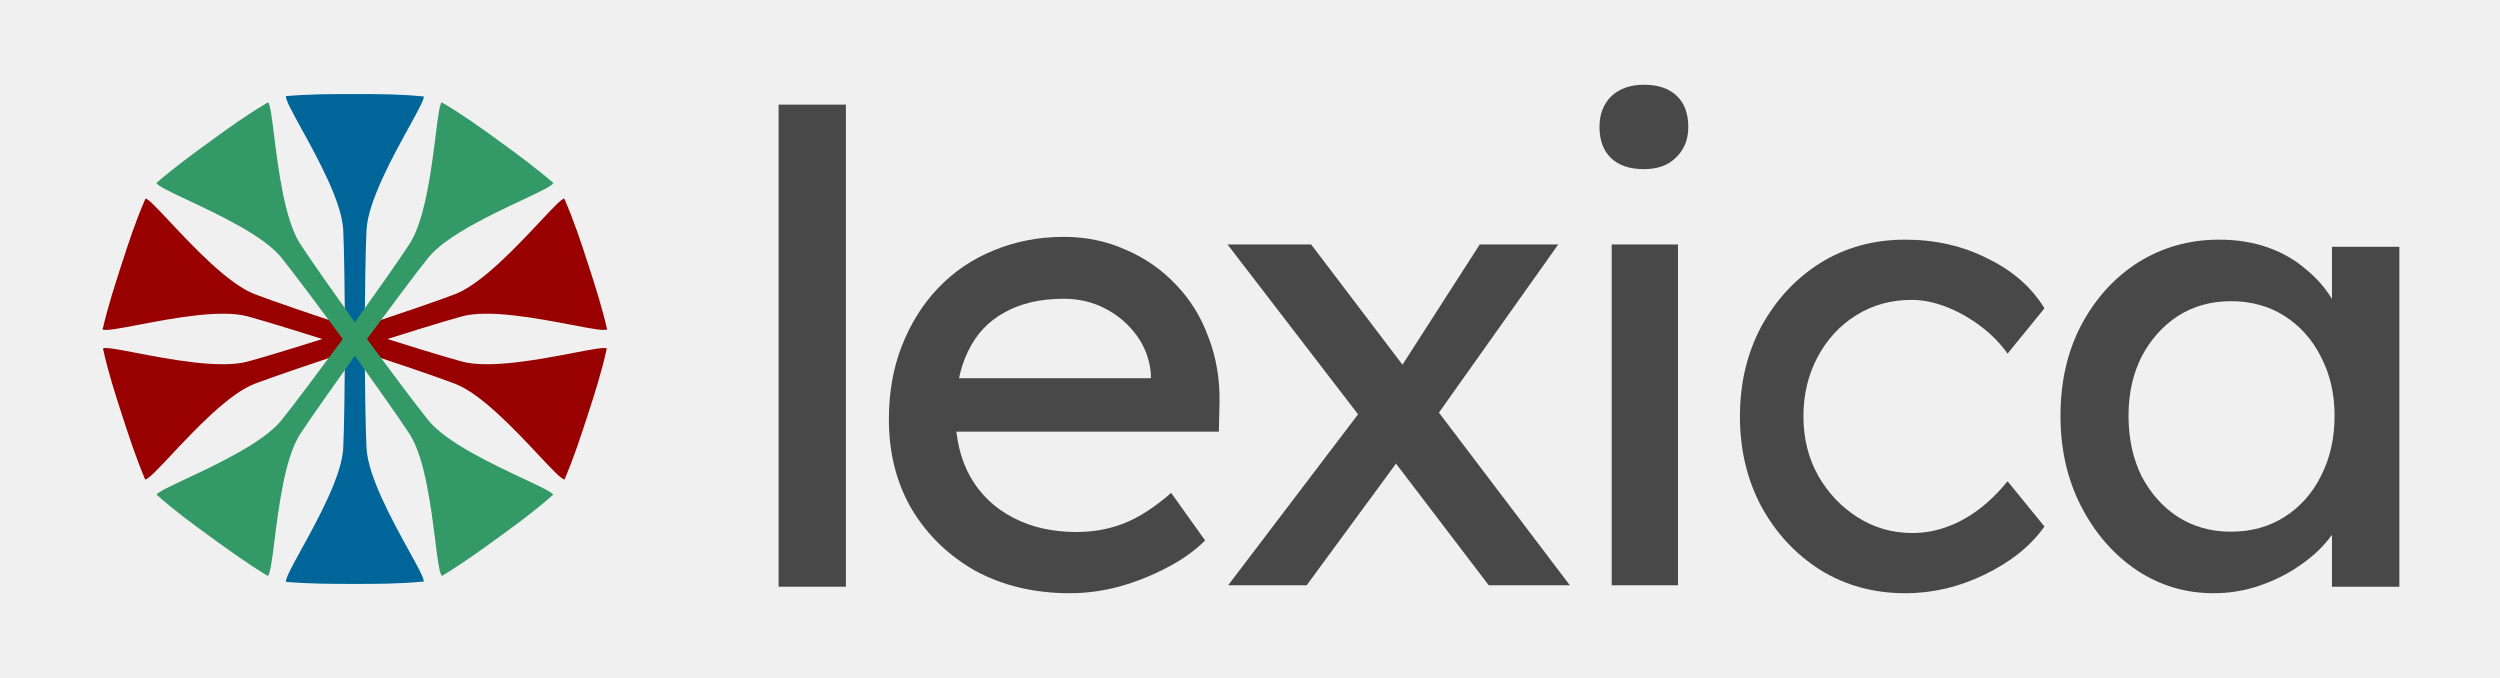
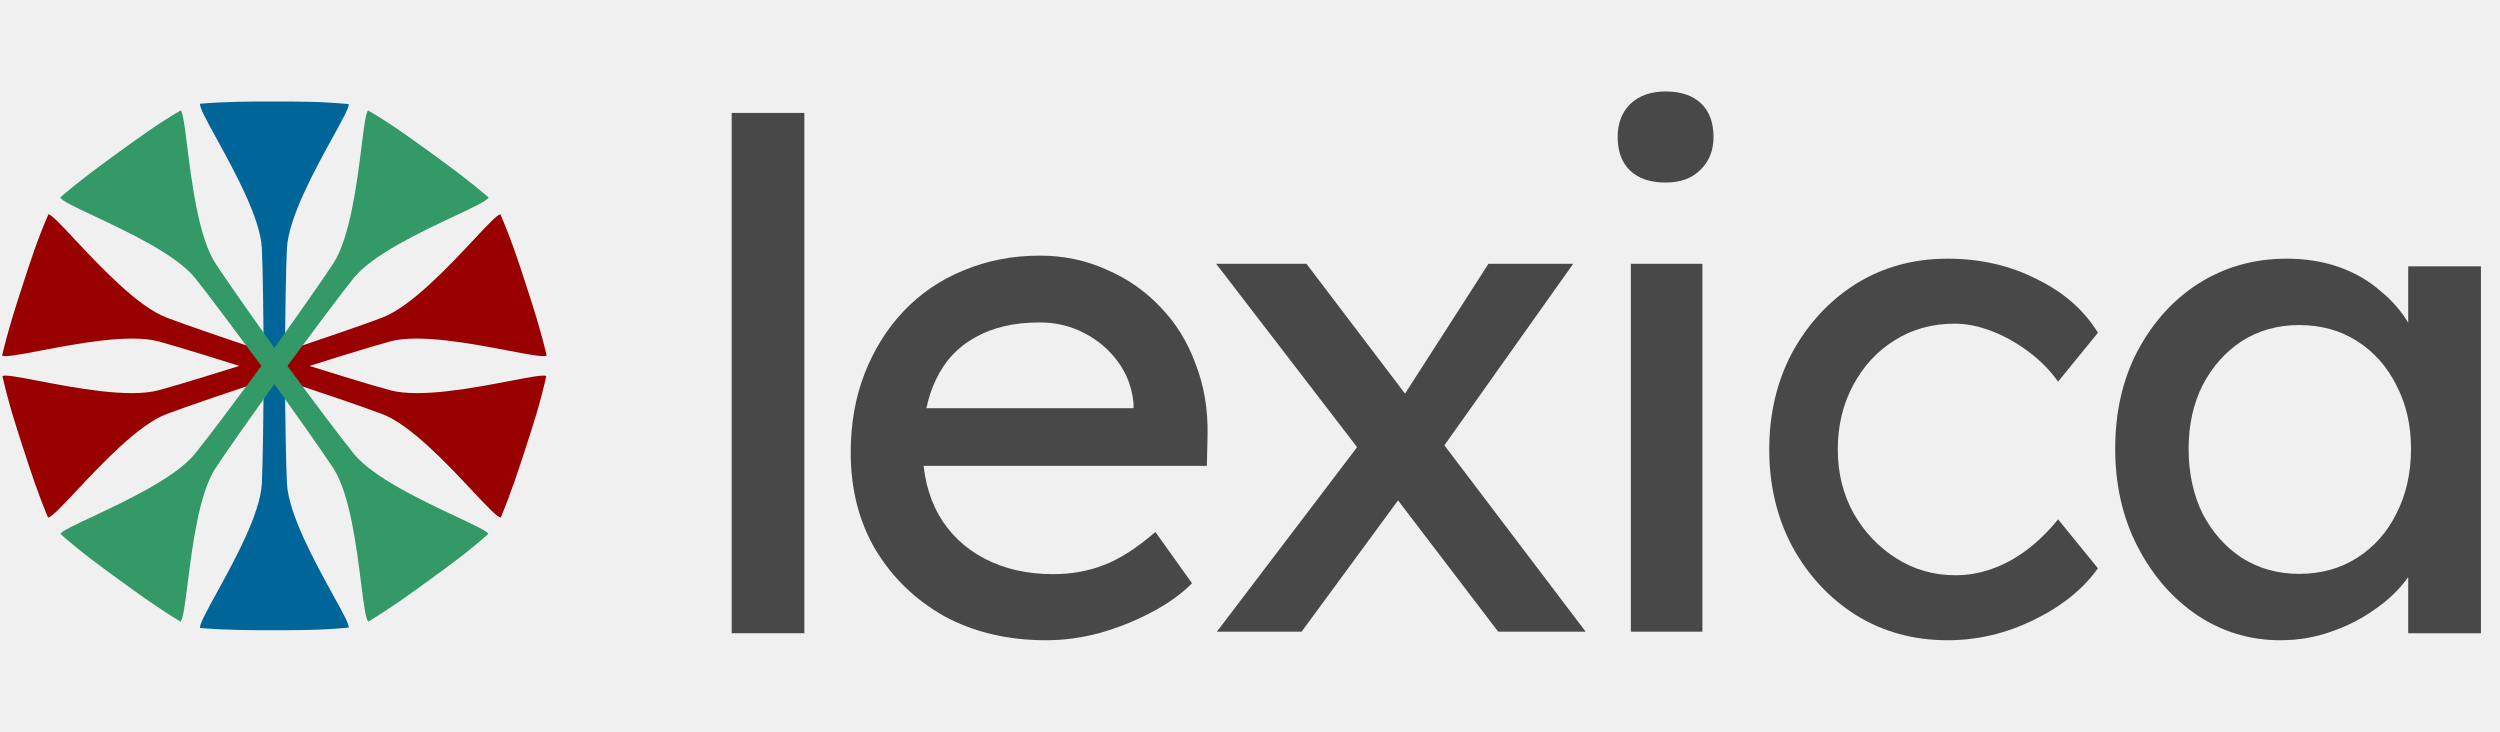
- <svg xmlns="http://www.w3.org/2000/svg" width="118" height="32" viewBox="0 0 118 32" fill="none">
-   <path d="M16.891 15.567C19.064 16.252 20.951 16.836 21.815 17.068C23.112 17.415 25.487 16.96 27.069 16.657C27.918 16.494 28.539 16.375 28.641 16.448C28.385 17.603 28.077 18.55 27.744 19.577C27.408 20.609 27.107 21.537 26.65 22.631C26.506 22.634 26.037 22.135 25.406 21.462C24.303 20.287 22.704 18.583 21.478 18.113C20.642 17.795 18.77 17.16 16.608 16.437C14.434 15.752 12.546 15.165 11.683 14.93C10.415 14.59 8.12 15.029 6.536 15.331C5.63 15.504 4.957 15.633 4.843 15.545C5.116 14.392 5.418 13.464 5.753 12.432C6.087 11.405 6.395 10.457 6.867 9.373C6.992 9.374 7.425 9.835 8.016 10.466C9.117 11.641 10.771 13.405 12.024 13.886C12.859 14.207 14.73 14.843 16.891 15.567Z" fill="#990000" />
-   <path d="M16.609 15.567C18.77 14.843 20.641 14.207 21.476 13.886C22.729 13.405 24.383 11.641 25.484 10.466C26.076 9.835 26.508 9.374 26.633 9.373C27.105 10.457 27.413 11.405 27.747 12.432C28.082 13.464 28.384 14.392 28.657 15.545C28.543 15.633 27.87 15.504 26.964 15.331C25.38 15.029 23.085 14.59 21.817 14.93C20.954 15.165 19.066 15.752 16.892 16.437C14.73 17.16 12.858 17.795 12.022 18.113C10.796 18.583 9.197 20.287 8.094 21.462C7.463 22.135 6.994 22.634 6.85 22.631C6.393 21.537 6.092 20.609 5.756 19.577C5.423 18.55 5.115 17.603 4.86 16.448C4.962 16.375 5.582 16.494 6.432 16.657C8.013 16.96 10.388 17.415 11.685 17.068C12.549 16.836 14.436 16.252 16.609 15.567Z" fill="#990000" />
-   <path d="M17.205 16C17.226 18.279 17.253 20.254 17.299 21.147C17.37 22.488 18.536 24.606 19.314 26.017C19.731 26.774 20.036 27.328 19.998 27.447C18.821 27.561 17.825 27.561 16.745 27.561C15.659 27.561 14.684 27.561 13.503 27.465C13.455 27.329 13.785 26.729 14.23 25.92C15.007 24.508 16.133 22.461 16.201 21.15C16.245 20.256 16.27 18.28 16.29 16C16.27 13.72 16.245 11.744 16.201 10.85C16.133 9.539 15.007 7.492 14.23 6.08C13.785 5.271 13.455 4.671 13.503 4.535C14.684 4.439 15.659 4.439 16.745 4.439C17.825 4.439 18.821 4.439 19.998 4.553C20.036 4.672 19.731 5.226 19.314 5.983C18.536 7.394 17.37 9.512 17.299 10.853C17.253 11.746 17.226 13.721 17.205 16Z" fill="#006699" />
-   <path d="M16.381 15.732C17.704 13.877 18.844 12.263 19.331 11.512C20.062 10.386 20.363 7.987 20.563 6.389C20.671 5.531 20.75 4.904 20.85 4.83C21.869 5.429 22.676 6.015 23.549 6.65C24.427 7.288 25.216 7.861 26.115 8.633C26.074 8.771 25.454 9.063 24.619 9.455C23.161 10.142 21.046 11.136 20.22 12.156C19.66 12.853 18.478 14.438 17.122 16.27C15.798 18.126 14.656 19.74 14.167 20.488C13.452 21.589 13.159 23.908 12.957 25.507C12.842 26.422 12.756 27.102 12.638 27.184C11.626 26.567 10.836 25.994 9.958 25.356C9.085 24.721 8.279 24.136 7.393 23.352C7.433 23.233 8.005 22.964 8.788 22.597C10.246 21.912 12.434 20.885 13.28 19.841C13.842 19.146 15.025 17.564 16.381 15.732Z" fill="#339966" />
-   <path d="M17.119 15.732C18.475 17.564 19.658 19.146 20.221 19.841C21.066 20.885 23.254 21.912 24.712 22.597C25.495 22.964 26.067 23.233 26.107 23.352C25.221 24.136 24.415 24.721 23.542 25.356C22.664 25.994 21.874 26.567 20.862 27.184C20.744 27.102 20.658 26.422 20.543 25.507C20.341 23.908 20.049 21.589 19.333 20.488C18.844 19.74 17.702 18.126 16.378 16.27C15.022 14.438 13.84 12.853 13.28 12.156C12.454 11.136 10.339 10.142 8.881 9.455C8.046 9.063 7.426 8.771 7.385 8.633C8.283 7.861 9.073 7.288 9.951 6.65C10.824 6.015 11.631 5.429 12.65 4.83C12.751 4.904 12.829 5.531 12.937 6.389C13.137 7.987 13.438 10.386 14.169 11.512C14.656 12.263 15.796 13.877 17.119 15.732Z" fill="#339966" />
-   <path d="M36.75 27.692V4.938H39.927V27.692H36.75Z" fill="#484848" />
-   <path d="M50.498 28C48.833 28 47.352 27.651 46.057 26.954C44.782 26.237 43.774 25.263 43.034 24.033C42.315 22.803 41.955 21.389 41.955 19.79C41.955 18.519 42.16 17.36 42.572 16.315C42.983 15.27 43.548 14.367 44.268 13.609C45.008 12.83 45.882 12.236 46.889 11.825C47.917 11.395 49.028 11.18 50.22 11.18C51.269 11.18 52.246 11.385 53.15 11.795C54.055 12.184 54.837 12.727 55.494 13.425C56.173 14.121 56.687 14.952 57.037 15.915C57.407 16.858 57.581 17.893 57.561 19.021L57.53 20.374H44.299L43.589 17.852H54.785L54.322 18.375V17.637C54.261 16.961 54.035 16.356 53.644 15.823C53.253 15.29 52.76 14.87 52.163 14.562C51.567 14.255 50.919 14.101 50.22 14.101C49.11 14.101 48.175 14.316 47.414 14.747C46.653 15.157 46.077 15.772 45.687 16.592C45.296 17.391 45.101 18.386 45.101 19.575C45.101 20.702 45.337 21.686 45.81 22.526C46.283 23.346 46.951 23.982 47.815 24.433C48.678 24.884 49.675 25.11 50.806 25.11C51.608 25.11 52.349 24.976 53.027 24.71C53.726 24.443 54.477 23.962 55.279 23.265L56.882 25.509C56.389 26.001 55.782 26.432 55.063 26.801C54.364 27.17 53.613 27.467 52.811 27.692C52.03 27.898 51.259 28 50.498 28Z" fill="#484848" />
-   <path d="M70.269 27.625L65.106 20.853L64.65 20.271L57.938 11.538H61.886L66.959 18.218L67.475 18.892L74.097 27.625H70.269ZM57.968 27.625L64.255 19.352L66.108 21.588L61.674 27.625H57.968ZM67.657 19.842L65.926 17.636L69.844 11.538H73.55L67.657 19.842Z" fill="#484848" />
-   <path d="M76.073 27.625V11.538H79.201V27.625H76.073ZM77.592 7.983C76.923 7.983 76.407 7.81 76.043 7.463C75.678 7.115 75.496 6.625 75.496 5.992C75.496 5.399 75.678 4.919 76.043 4.552C76.427 4.184 76.944 4 77.592 4C78.26 4 78.776 4.174 79.141 4.521C79.505 4.868 79.688 5.358 79.688 5.992C79.688 6.584 79.495 7.064 79.11 7.432C78.746 7.8 78.24 7.983 77.592 7.983Z" fill="#484848" />
-   <path d="M89.924 28C88.436 28 87.1 27.633 85.917 26.9C84.755 26.166 83.828 25.168 83.134 23.904C82.461 22.641 82.125 21.225 82.125 19.656C82.125 18.087 82.461 16.671 83.134 15.408C83.828 14.145 84.755 13.146 85.917 12.413C87.1 11.679 88.436 11.312 89.924 11.312C91.351 11.312 92.646 11.608 93.808 12.199C94.991 12.769 95.888 13.554 96.499 14.552L94.756 16.692C94.43 16.223 94.012 15.795 93.502 15.408C92.993 15.021 92.452 14.715 91.881 14.491C91.31 14.267 90.76 14.155 90.23 14.155C89.251 14.155 88.374 14.399 87.6 14.888C86.845 15.357 86.244 16.009 85.795 16.844C85.347 17.68 85.122 18.617 85.122 19.656C85.122 20.695 85.357 21.633 85.826 22.468C86.295 23.283 86.916 23.935 87.691 24.424C88.466 24.913 89.322 25.158 90.26 25.158C90.811 25.158 91.341 25.066 91.851 24.883C92.381 24.699 92.891 24.424 93.38 24.057C93.869 23.691 94.328 23.242 94.756 22.713L96.499 24.852C95.847 25.769 94.909 26.523 93.686 27.114C92.483 27.705 91.229 28 89.924 28Z" fill="#484848" />
-   <path d="M104.472 28C103.147 28 101.934 27.633 100.833 26.9C99.752 26.166 98.886 25.168 98.233 23.904C97.581 22.641 97.255 21.215 97.255 19.626C97.255 18.016 97.581 16.59 98.233 15.347C98.906 14.084 99.803 13.095 100.925 12.382C102.067 11.669 103.341 11.312 104.748 11.312C105.584 11.312 106.348 11.435 107.041 11.679C107.735 11.924 108.336 12.27 108.846 12.718C109.376 13.146 109.804 13.646 110.13 14.216C110.477 14.787 110.691 15.398 110.773 16.05L110.069 15.805V11.649H113.25V27.694H110.069V23.874L110.803 23.66C110.681 24.21 110.426 24.75 110.039 25.28C109.672 25.789 109.193 26.248 108.601 26.655C108.03 27.063 107.388 27.389 106.674 27.633C105.981 27.878 105.247 28 104.472 28ZM105.298 25.096C106.256 25.096 107.103 24.862 107.837 24.393C108.571 23.925 109.142 23.283 109.549 22.468C109.978 21.633 110.192 20.685 110.192 19.626C110.192 18.587 109.978 17.66 109.549 16.844C109.142 16.029 108.571 15.388 107.837 14.919C107.103 14.45 106.256 14.216 105.298 14.216C104.36 14.216 103.524 14.45 102.79 14.919C102.077 15.388 101.506 16.029 101.078 16.844C100.67 17.66 100.466 18.587 100.466 19.626C100.466 20.685 100.67 21.633 101.078 22.468C101.506 23.283 102.077 23.925 102.79 24.393C103.524 24.862 104.36 25.096 105.298 25.096Z" fill="#484848" />
+ <svg xmlns="http://www.w3.org/2000/svg" width="123" height="36" viewBox="0 0 123 36" fill="none">
+   <g clip-path="url(#clip0_5725_31068)">
+     <path d="M13.658 17.513C16.103 18.283 18.227 18.941 19.198 19.201C20.658 19.592 23.329 19.08 25.108 18.739C26.064 18.556 26.762 18.422 26.877 18.504C26.59 19.803 26.243 20.869 25.868 22.024C25.491 23.186 25.151 24.229 24.638 25.46C24.476 25.463 23.948 24.901 23.238 24.145C21.997 22.823 20.198 20.906 18.819 20.377C17.878 20.02 15.772 19.305 13.34 18.492C10.894 17.721 8.771 17.06 7.8 16.797C6.373 16.414 3.791 16.907 2.01 17.247C0.991 17.442 0.233 17.587 0.105 17.488C0.412 16.191 0.751 15.147 1.129 13.986C1.504 12.831 1.85 11.765 2.382 10.545C2.523 10.546 3.009 11.065 3.674 11.775C4.913 13.096 6.773 15.081 8.184 15.622C9.123 15.983 11.227 16.699 13.658 17.513Z" fill="#990000" />
+     <path d="M13.342 17.513C15.773 16.699 17.877 15.983 18.816 15.622C20.227 15.081 22.087 13.096 23.326 11.775C23.991 11.065 24.477 10.546 24.618 10.545C25.149 11.765 25.496 12.831 25.871 13.986C26.249 15.147 26.588 16.191 26.895 17.488C26.767 17.587 26.009 17.442 24.99 17.247C23.209 16.907 20.627 16.414 19.2 16.796C18.229 17.06 16.106 17.721 13.66 18.492C11.228 19.305 9.122 20.019 8.181 20.377C6.802 20.906 5.003 22.823 3.762 24.145C3.052 24.901 2.524 25.463 2.362 25.46C1.849 24.229 1.509 23.186 1.132 22.024C0.757 20.869 0.41 19.803 0.123 18.504C0.238 18.422 0.936 18.556 1.892 18.739C3.671 19.08 6.342 19.592 7.801 19.201C8.773 18.941 10.896 18.283 13.342 17.513Z" fill="#990000" />
+     <path d="M14.012 18C14.035 20.563 14.066 22.786 14.118 23.791C14.197 25.299 15.51 27.682 16.384 29.269C16.854 30.121 17.197 30.743 17.154 30.878C15.83 31.006 14.709 31.006 13.495 31.006C12.274 31.006 11.176 31.006 9.847 30.898C9.794 30.745 10.165 30.07 10.665 29.16C11.539 27.571 12.806 25.268 12.883 23.793C12.932 22.788 12.96 20.564 12.983 18C12.96 15.435 12.932 13.212 12.883 12.207C12.806 10.732 11.539 8.429 10.665 6.84C10.165 5.93 9.794 5.255 9.847 5.102C11.176 4.994 12.274 4.994 13.495 4.994C14.709 4.994 15.83 4.994 17.154 5.122C17.197 5.257 16.854 5.879 16.384 6.731C15.51 8.318 14.197 10.701 14.118 12.209C14.066 13.214 14.035 15.437 14.012 18Z" fill="#006699" />
+     <path d="M13.085 17.699C14.574 15.611 15.855 13.796 16.403 12.952C17.226 11.685 17.565 8.986 17.79 7.188C17.911 6.223 18 5.517 18.113 5.434C19.26 6.108 20.166 6.767 21.149 7.481C22.137 8.199 23.025 8.844 24.036 9.713C23.99 9.868 23.292 10.196 22.353 10.637C20.712 11.409 18.334 12.528 17.404 13.676C16.774 14.46 15.444 16.242 13.918 18.304C12.429 20.392 11.145 22.207 10.594 23.049C9.789 24.288 9.46 26.896 9.234 28.695C9.104 29.725 9.007 30.489 8.874 30.581C7.735 29.888 6.847 29.243 5.859 28.525C4.877 27.811 3.97 27.152 2.974 26.27C3.019 26.137 3.662 25.835 4.543 25.421C6.183 24.651 8.645 23.495 9.596 22.321C10.229 21.539 11.56 19.759 13.085 17.699Z" fill="#339966" />
+     <path d="M13.915 17.699C15.44 19.759 16.771 21.54 17.404 22.321C18.355 23.495 20.817 24.651 22.457 25.421C23.338 25.835 23.981 26.137 24.026 26.27C23.03 27.153 22.123 27.811 21.141 28.525C20.153 29.243 19.265 29.888 18.126 30.582C17.993 30.49 17.896 29.725 17.766 28.695C17.54 26.896 17.21 24.288 16.406 23.049C15.855 22.207 14.571 20.392 13.081 18.304C11.556 16.242 10.226 14.46 9.596 13.676C8.666 12.528 6.288 11.409 4.647 10.637C3.708 10.196 3.01 9.868 2.964 9.713C3.975 8.844 4.863 8.199 5.851 7.481C6.833 6.767 7.74 6.108 8.887 5.434C9 5.517 9.089 6.223 9.21 7.188C9.435 8.986 9.774 11.685 10.597 12.952C11.145 13.796 12.426 15.611 13.915 17.699Z" fill="#339966" />
+     <path d="M36 31.154V5.555H39.574V31.154H36Z" fill="#484848" />
+     <path d="M51.467 31.5C49.593 31.5 47.927 31.108 46.47 30.324C45.036 29.517 43.902 28.421 43.07 27.037C42.26 25.654 41.855 24.062 41.855 22.264C41.855 20.834 42.087 19.531 42.549 18.354C43.012 17.178 43.648 16.163 44.458 15.31C45.29 14.434 46.273 13.765 47.407 13.304C48.563 12.819 49.812 12.577 51.154 12.577C52.334 12.577 53.433 12.808 54.45 13.269C55.468 13.707 56.347 14.318 57.087 15.103C57.851 15.887 58.429 16.821 58.822 17.905C59.239 18.965 59.435 20.13 59.412 21.399L59.377 22.921H44.492L43.694 20.084H56.289L55.769 20.672V19.842C55.7 19.081 55.445 18.401 55.006 17.801C54.566 17.201 54.011 16.729 53.34 16.383C52.669 16.037 51.941 15.864 51.154 15.864C49.905 15.864 48.853 16.106 47.997 16.59C47.141 17.051 46.493 17.743 46.054 18.666C45.614 19.565 45.394 20.684 45.394 22.021C45.394 23.29 45.66 24.397 46.192 25.342C46.724 26.265 47.476 26.98 48.448 27.487C49.419 27.994 50.541 28.248 51.813 28.248C52.716 28.248 53.548 28.098 54.312 27.799C55.098 27.499 55.943 26.957 56.845 26.173L58.649 28.698C58.094 29.251 57.411 29.736 56.602 30.151C55.815 30.566 54.971 30.9 54.069 31.154C53.19 31.385 52.322 31.5 51.467 31.5Z" fill="#484848" />
+     <path d="M73.71 31.078L67.9 23.46L67.388 22.805L59.836 12.98H64.278L69.985 20.495L70.566 21.253L78.015 31.078H73.71ZM59.87 31.078L66.944 21.771L69.028 24.287L64.039 31.078H59.87ZM70.771 22.322L68.823 19.84L73.231 12.98H77.4L70.771 22.322Z" fill="#484848" />
+     <path d="M80.238 31.078V12.98H83.758V31.078H80.238ZM81.947 8.981C81.195 8.981 80.614 8.786 80.204 8.395C79.794 8.005 79.589 7.453 79.589 6.741C79.589 6.074 79.794 5.534 80.204 5.12C80.637 4.707 81.218 4.5 81.947 4.5C82.699 4.5 83.279 4.695 83.69 5.086C84.1 5.477 84.305 6.028 84.305 6.741C84.305 7.407 84.088 7.947 83.655 8.361C83.245 8.775 82.676 8.981 81.947 8.981Z" fill="#484848" />
+     <path d="M95.821 31.5C94.146 31.5 92.644 31.087 91.313 30.262C90.006 29.437 88.962 28.314 88.182 26.893C87.425 25.471 87.047 23.878 87.047 22.113C87.047 20.348 87.425 18.755 88.182 17.334C88.962 15.913 90.006 14.79 91.313 13.964C92.644 13.139 94.146 12.727 95.821 12.727C97.426 12.727 98.883 13.059 100.19 13.724C101.521 14.366 102.53 15.248 103.218 16.371L101.257 18.778C100.89 18.251 100.42 17.77 99.846 17.334C99.273 16.898 98.665 16.555 98.023 16.302C97.38 16.05 96.761 15.924 96.165 15.924C95.064 15.924 94.077 16.199 93.206 16.749C92.357 17.277 91.68 18.01 91.176 18.95C90.671 19.89 90.419 20.944 90.419 22.113C90.419 23.282 90.683 24.337 91.21 25.277C91.738 26.194 92.437 26.927 93.309 27.477C94.18 28.027 95.144 28.302 96.199 28.302C96.818 28.302 97.415 28.199 97.988 27.993C98.585 27.787 99.158 27.477 99.709 27.064C100.259 26.652 100.775 26.148 101.257 25.552L103.218 27.959C102.484 28.99 101.429 29.838 100.053 30.503C98.699 31.168 97.289 31.5 95.821 31.5Z" fill="#484848" />
+     <path d="M112.188 31.5C110.697 31.5 109.332 31.087 108.093 30.262C106.878 29.437 105.903 28.314 105.169 26.893C104.435 25.471 104.068 23.867 104.068 22.079C104.068 20.268 104.435 18.663 105.169 17.265C105.926 15.844 106.935 14.732 108.197 13.93C109.481 13.128 110.915 12.727 112.497 12.727C113.438 12.727 114.298 12.864 115.078 13.139C115.858 13.414 116.534 13.804 117.108 14.308C117.704 14.79 118.186 15.351 118.553 15.993C118.943 16.635 119.184 17.323 119.276 18.056L118.484 17.781V13.105H122.062V31.156H118.484V26.858L119.31 26.617C119.172 27.236 118.886 27.844 118.45 28.44C118.037 29.013 117.498 29.529 116.833 29.987C116.19 30.446 115.468 30.812 114.665 31.087C113.885 31.363 113.059 31.5 112.188 31.5ZM113.117 28.234C114.195 28.234 115.147 27.97 115.972 27.443C116.798 26.916 117.441 26.194 117.899 25.277C118.381 24.337 118.622 23.271 118.622 22.079C118.622 20.91 118.381 19.867 117.899 18.95C117.441 18.033 116.798 17.311 115.972 16.784C115.147 16.257 114.195 15.993 113.117 15.993C112.062 15.993 111.121 16.257 110.295 16.784C109.493 17.311 108.85 18.033 108.369 18.95C107.91 19.867 107.68 20.91 107.68 22.079C107.68 23.271 107.91 24.337 108.369 25.277C108.85 26.194 109.493 26.916 110.295 27.443C111.121 27.97 112.062 28.234 113.117 28.234Z" fill="#484848" />
+   </g>
+   <defs>
+     <clipPath id="clip0_5725_31068">
+       <rect width="122.062" height="36" fill="white" />
+     </clipPath>
+   </defs>
</svg>
